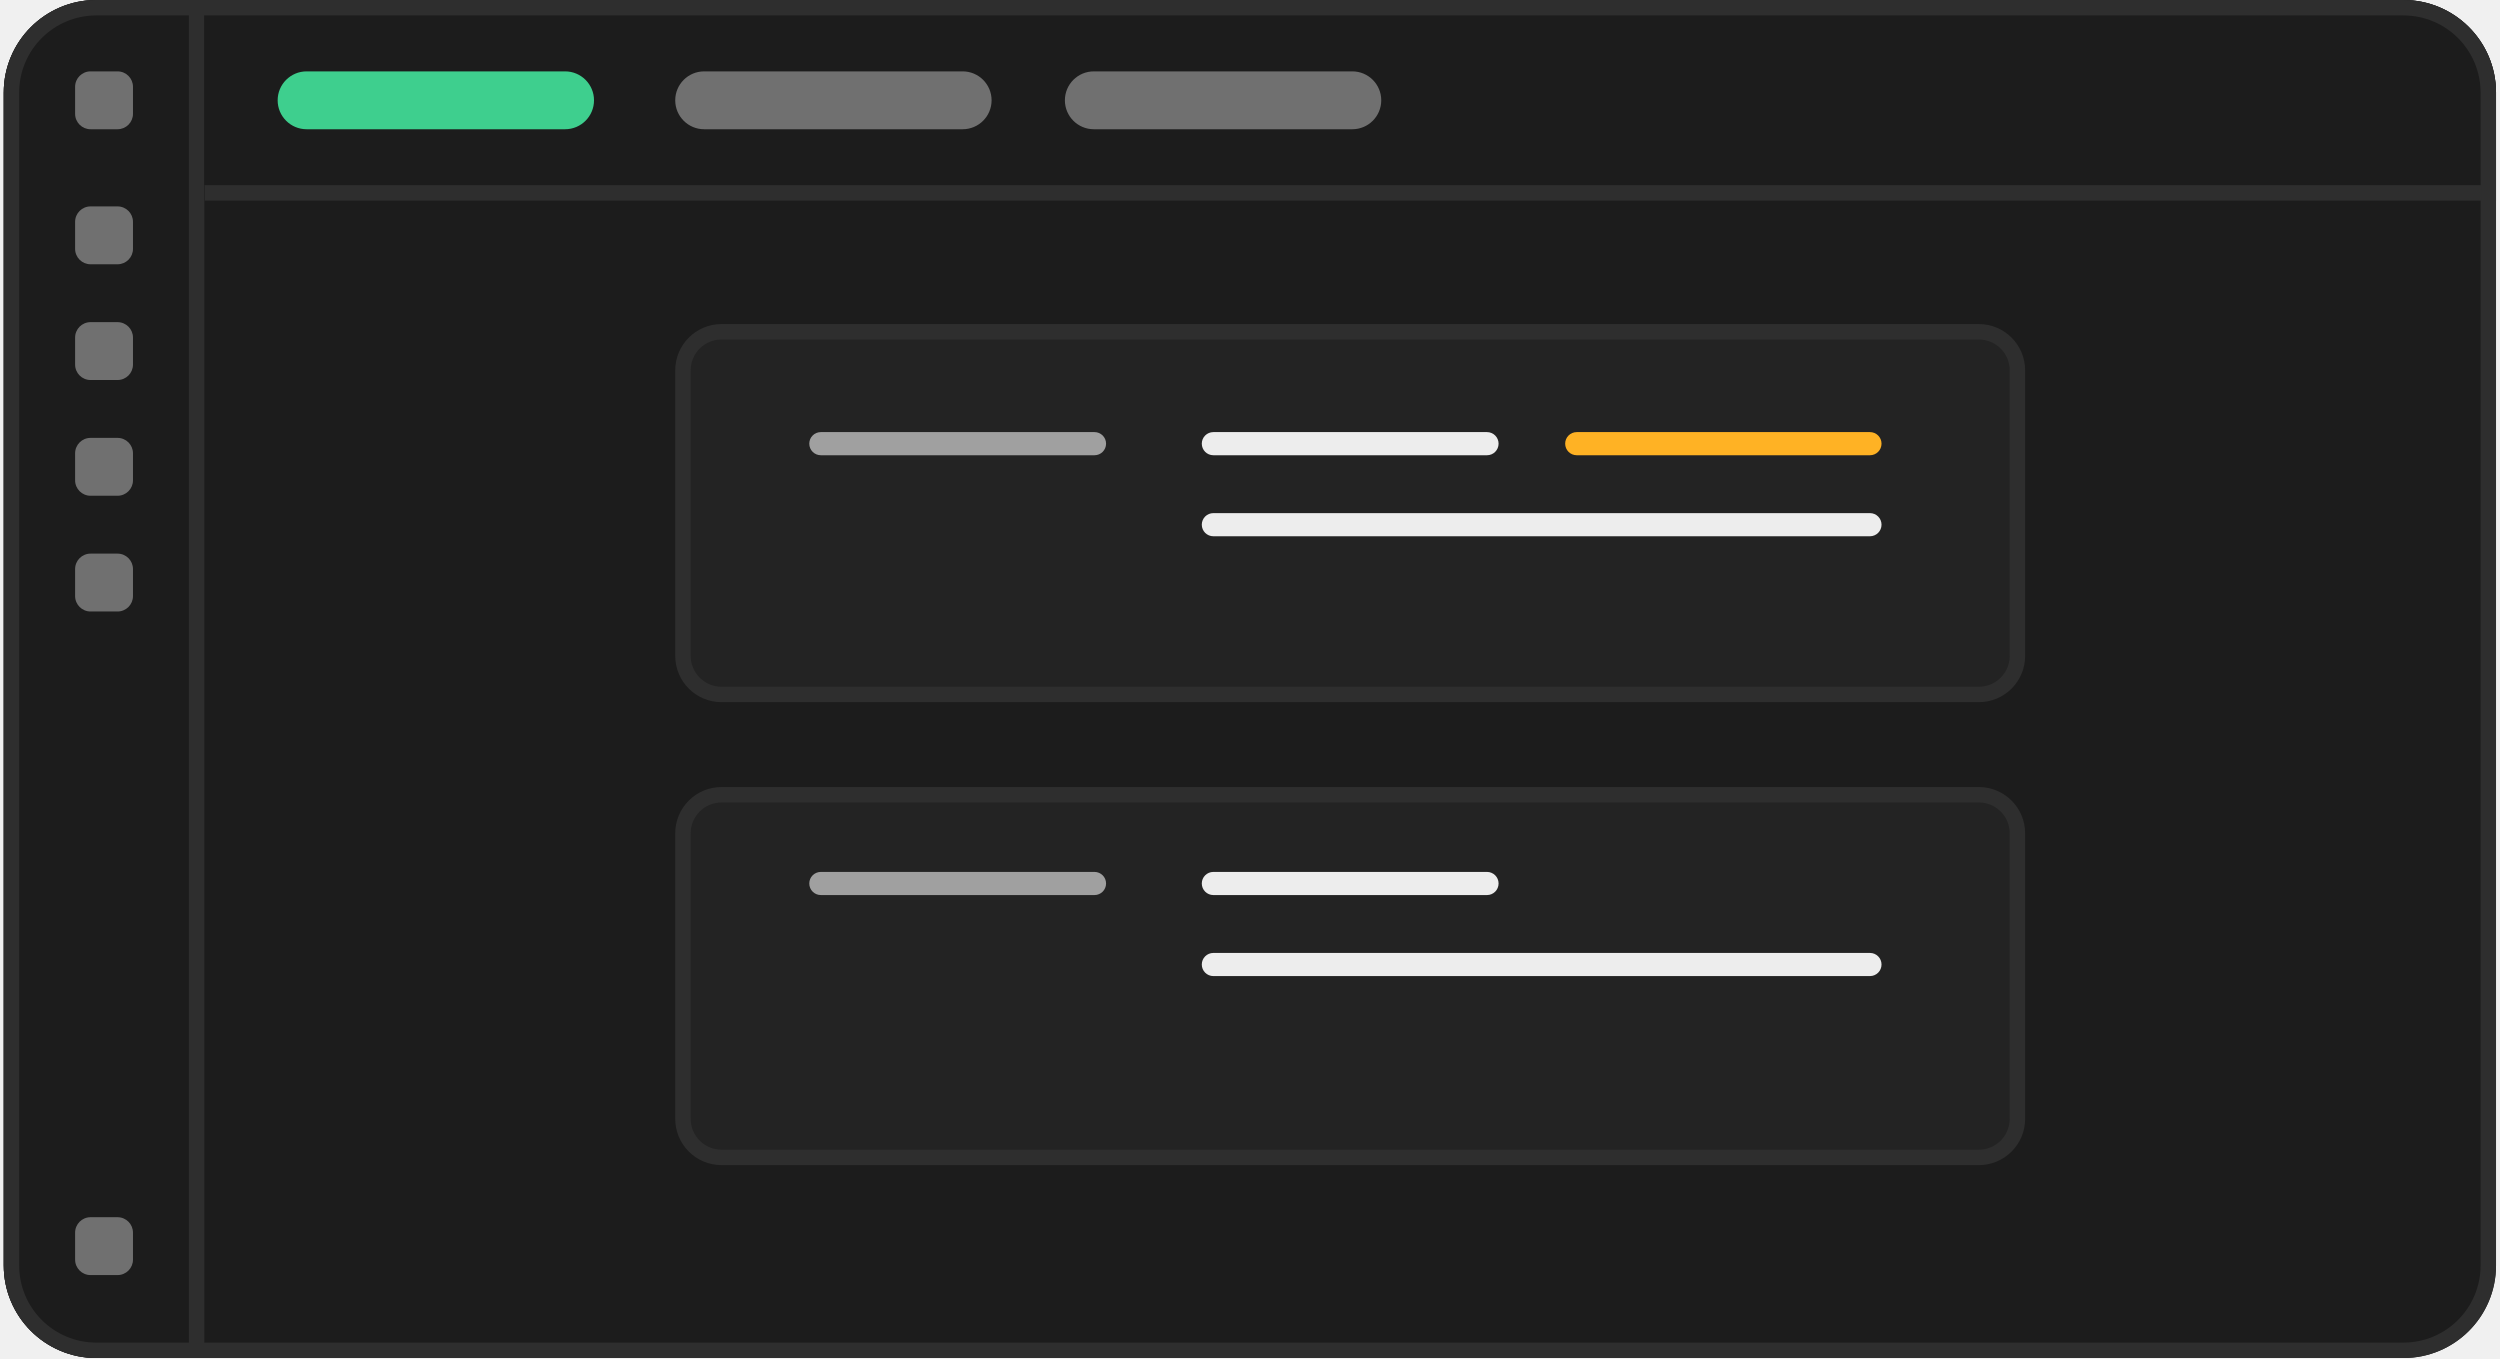
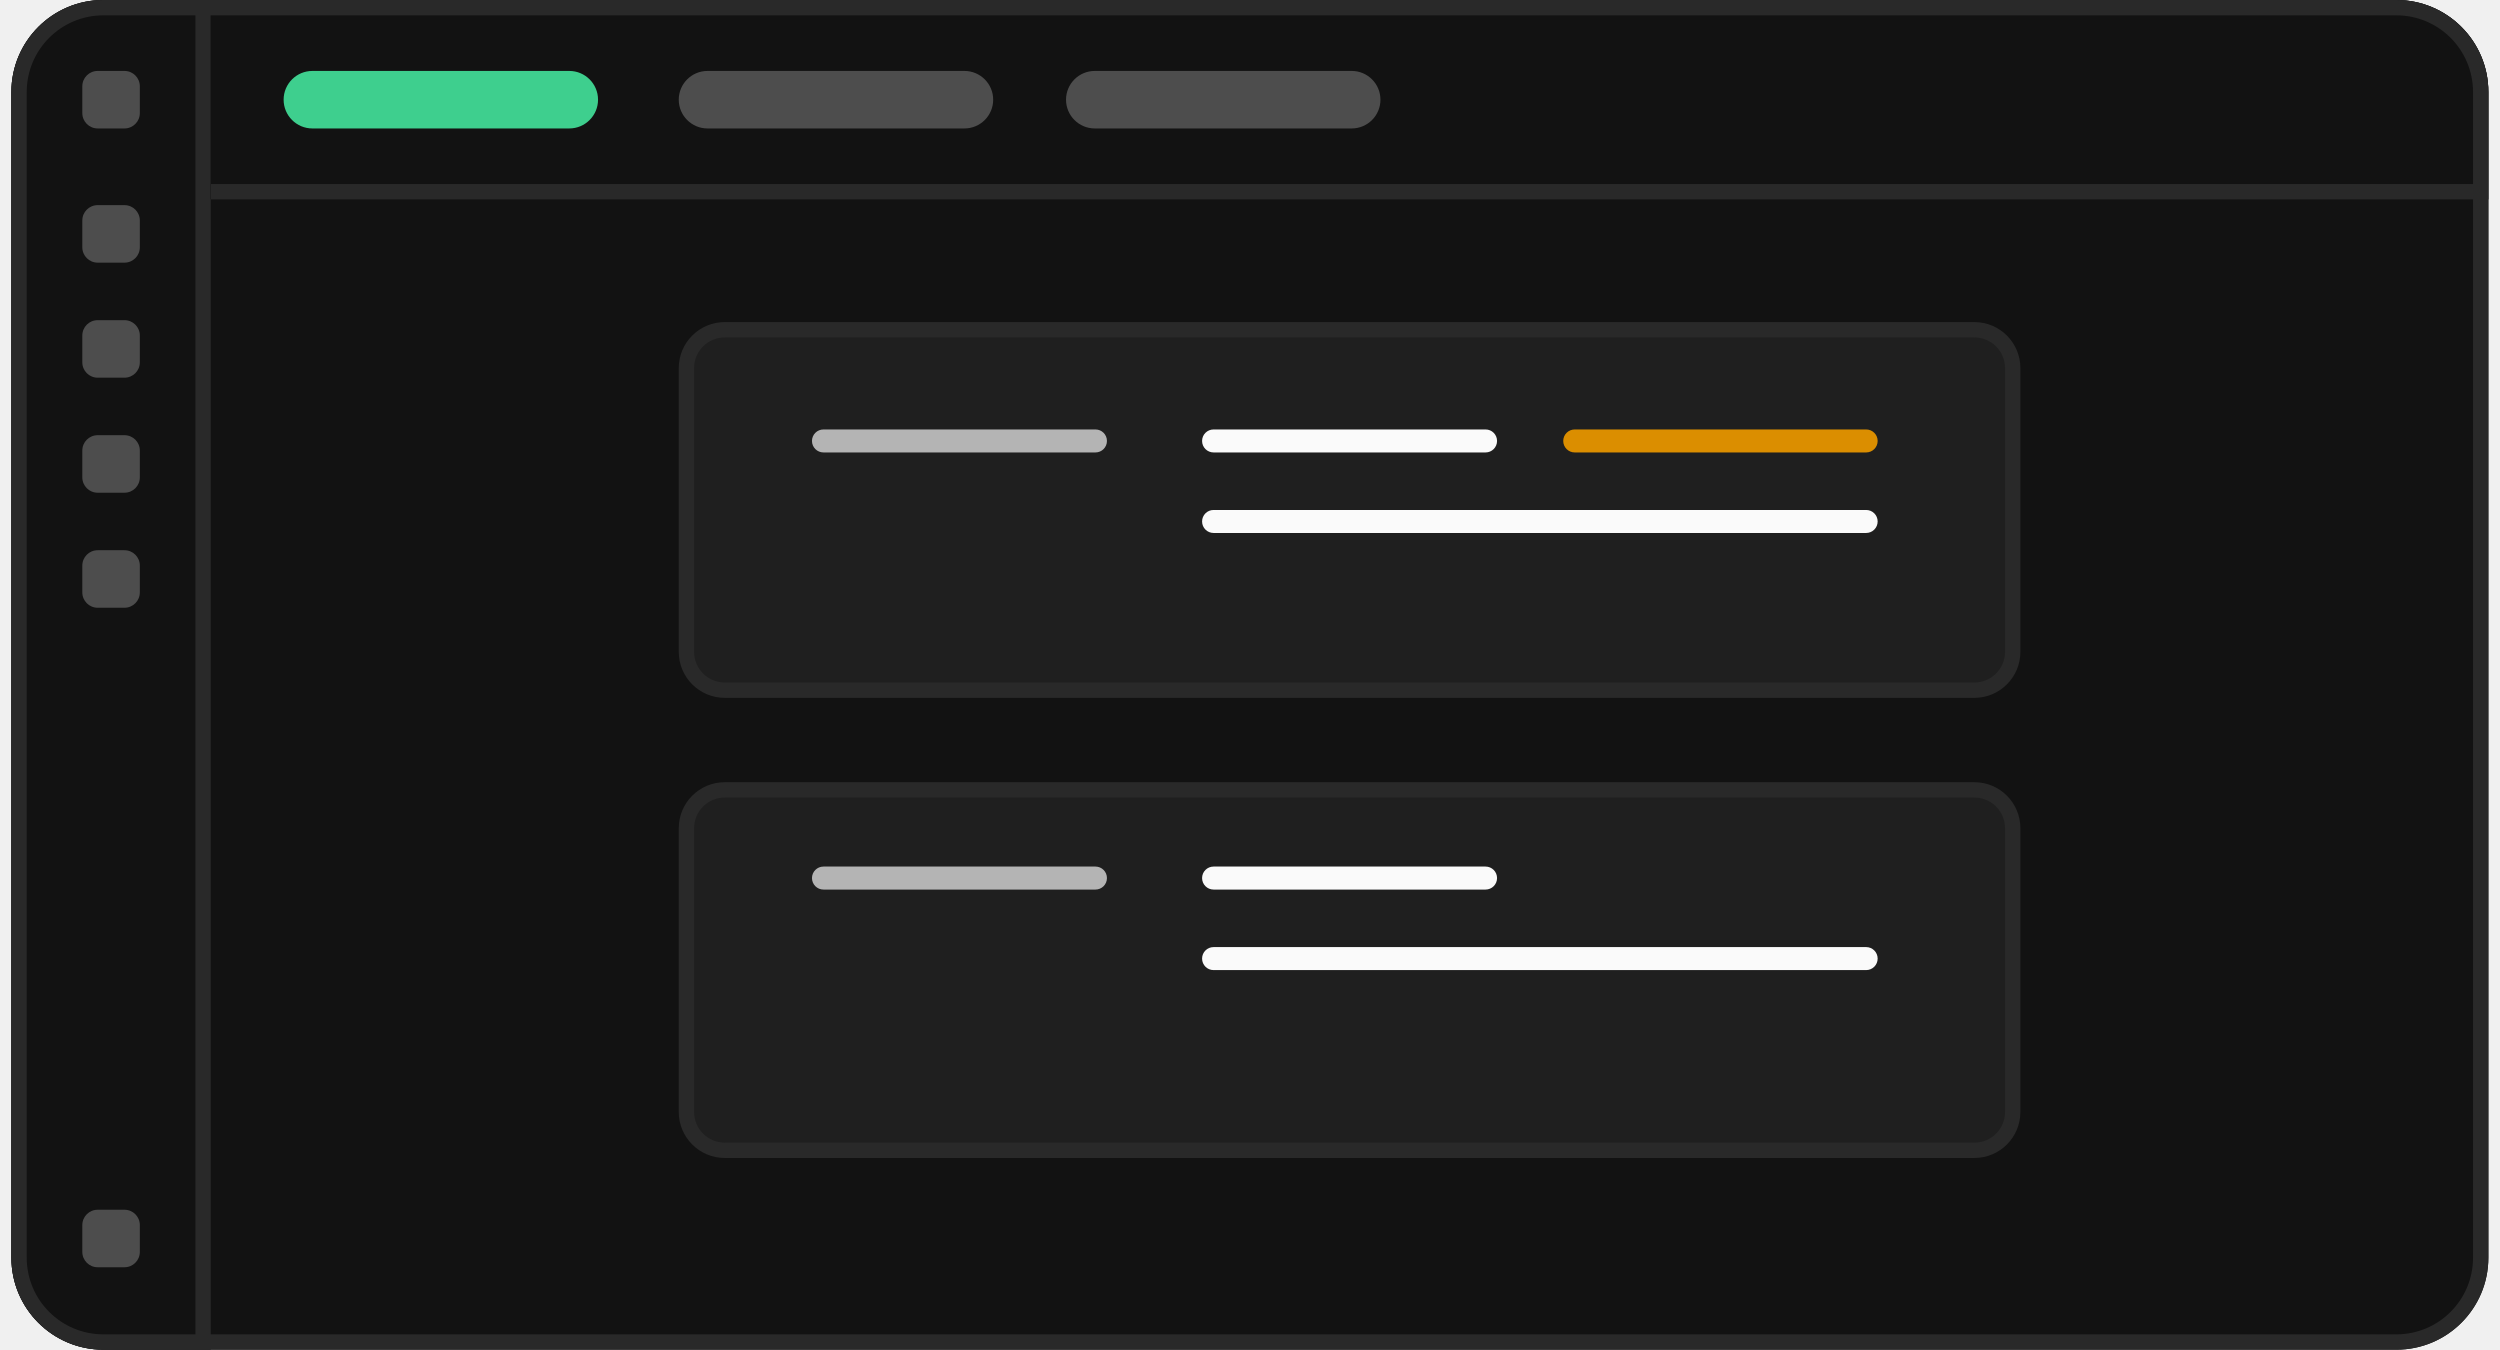
- <svg xmlns="http://www.w3.org/2000/svg" viewBox="0 0 162 88" fill="none">
-   <g clip-path="url(#clip0_701_65535)">
-     <rect x="0.242" width="161.5" height="88" rx="6" fill="#1C1C1C" />
-     <mask id="path-3-inside-1_701_65535" fill="white">
-       <path d="M0.242 6C0.242 2.686 2.928 0 6.242 0H13.242V88H6.242C2.928 88 0.242 85.314 0.242 82V6Z" />
+ <svg xmlns="http://www.w3.org/2000/svg" viewBox="0 0 163 88" fill="none">
+   <g clip-path="url(#clip0_701_65549)">
+     <rect x="0.742" width="161.5" height="88" rx="6" fill="#121212" />
+     <mask id="path-3-inside-1_701_65549" fill="white">
+       <path d="M0.742 6C0.742 2.686 3.428 0 6.742 0H13.742V88H6.742C3.428 88 0.742 85.314 0.742 82V6Z" />
    </mask>
-     <path d="M0.242 6C0.242 2.686 2.928 0 6.242 0H13.242V88H6.242C2.928 88 0.242 85.314 0.242 82V6Z" fill="#1C1C1C" />
-     <path d="M0.242 0H13.242H0.242ZM13.242 88H0.242H13.242ZM0.242 88V0V88ZM14.242 0V88H12.242V0H14.242Z" fill="#2E2E2E" mask="url(#path-3-inside-1_701_65535)" />
-     <mask id="path-5-inside-2_701_65535" fill="white">
-       <path d="M155.742 -2.62268e-07C159.056 -1.17421e-07 161.742 2.686 161.742 6L161.742 13L13.242 13L13.242 -6.49114e-06L155.742 -2.62268e-07Z" />
+     <path d="M0.742 6C0.742 2.686 3.428 0 6.742 0H13.742V88H6.742C3.428 88 0.742 85.314 0.742 82V6Z" fill="#121212" />
+     <path d="M0.742 0H13.742H0.742ZM13.742 88H0.742H13.742ZM0.742 88V0V88ZM14.742 0V88H12.742V0H14.742Z" fill="#292929" mask="url(#path-3-inside-1_701_65549)" />
+     <mask id="path-5-inside-2_701_65549" fill="white">
+       <path d="M156.242 -2.62268e-07C159.556 -1.17421e-07 162.242 2.686 162.242 6L162.242 13L13.742 13L13.742 -6.49114e-06L156.242 -2.62268e-07Z" />
    </mask>
-     <path d="M155.742 -2.62268e-07C159.056 -1.17421e-07 161.742 2.686 161.742 6L161.742 13L13.242 13L13.242 -6.49114e-06L155.742 -2.62268e-07Z" fill="#1C1C1C" />
-     <path d="M161.742 0L161.742 13L161.742 0ZM13.242 13L13.242 -6.49114e-06L13.242 13ZM13.242 -6.49114e-06L161.742 0L13.242 -6.49114e-06ZM161.742 14L13.242 14L13.242 12L161.742 12L161.742 14Z" fill="#2E2E2E" mask="url(#path-5-inside-2_701_65535)" />
-     <rect x="44.255" y="21.5" width="86.474" height="23.5" rx="2.5" fill="#232323" stroke="#2E2E2E" />
-     <rect x="44.255" y="51.5" width="86.474" height="23.5" rx="2.5" fill="#232323" stroke="#2E2E2E" />
-     <rect x="52.441" y="28" width="19.232" height="1.5" rx="0.75" fill="#A0A0A0" />
-     <rect x="52.441" y="56.5" width="19.232" height="1.5" rx="0.75" fill="#A0A0A0" />
-     <rect x="77.876" y="28" width="19.232" height="1.5" rx="0.75" fill="#EDEDED" />
-     <rect x="77.876" y="56.5" width="19.232" height="1.5" rx="0.75" fill="#EDEDED" />
-     <rect x="77.876" y="33.25" width="44.047" height="1.5" rx="0.75" fill="#EDEDED" />
-     <rect x="77.876" y="61.75" width="44.047" height="1.5" rx="0.75" fill="#EDEDED" />
-     <rect x="17.992" y="4.625" width="20.5" height="3.75" rx="1.875" fill="#3ECF8E" />
-     <rect x="43.755" y="4.625" width="20.5" height="3.75" rx="1.875" fill="#707070" />
-     <rect x="69.005" y="4.625" width="20.5" height="3.75" rx="1.875" fill="#707070" />
-     <rect x="101.423" y="28" width="20.5" height="1.5" rx="0.75" fill="#FFB224" />
-     <rect x="4.867" y="4.625" width="3.75" height="3.75" rx="1" fill="#707070" />
-     <rect x="4.867" y="13.375" width="3.75" height="3.75" rx="1" fill="#707070" />
-     <rect x="4.867" y="20.875" width="3.75" height="3.75" rx="1" fill="#707070" />
-     <rect x="4.867" y="28.375" width="3.75" height="3.75" rx="1" fill="#707070" />
-     <rect x="4.867" y="35.875" width="3.75" height="3.75" rx="1" fill="#707070" />
-     <rect x="4.867" y="78.875" width="3.75" height="3.75" rx="1" fill="#707070" />
+     <path d="M156.242 -2.62268e-07C159.556 -1.17421e-07 162.242 2.686 162.242 6L162.242 13L13.742 13L13.742 -6.49114e-06L156.242 -2.62268e-07Z" fill="#121212" />
+     <path d="M162.242 0L162.242 13L162.242 0ZM13.742 13L13.742 -6.49114e-06L13.742 13ZM13.742 -6.49114e-06L162.242 0L13.742 -6.49114e-06ZM162.242 14L13.742 14L13.742 12L162.242 12L162.242 14Z" fill="#292929" mask="url(#path-5-inside-2_701_65549)" />
+     <rect x="44.755" y="21.5" width="86.474" height="23.5" rx="2.5" fill="#1F1F1F" stroke="#292929" />
+     <rect x="44.755" y="51.5" width="86.474" height="23.5" rx="2.5" fill="#1F1F1F" stroke="#292929" />
+     <rect x="52.941" y="28" width="19.232" height="1.5" rx="0.75" fill="#B4B4B4" />
+     <rect x="52.941" y="56.5" width="19.232" height="1.5" rx="0.75" fill="#B4B4B4" />
+     <rect x="78.376" y="28" width="19.232" height="1.5" rx="0.75" fill="#FAFAFA" />
+     <rect x="78.376" y="56.5" width="19.232" height="1.5" rx="0.75" fill="#FAFAFA" />
+     <rect x="78.376" y="33.25" width="44.047" height="1.5" rx="0.75" fill="#FAFAFA" />
+     <rect x="78.376" y="61.75" width="44.047" height="1.5" rx="0.75" fill="#FAFAFA" />
+     <rect x="18.492" y="4.625" width="20.5" height="3.75" rx="1.875" fill="#3ECF8E" />
+     <rect x="44.255" y="4.625" width="20.5" height="3.75" rx="1.875" fill="#4D4D4D" />
+     <rect x="69.505" y="4.625" width="20.5" height="3.75" rx="1.875" fill="#4D4D4D" />
+     <rect x="101.923" y="28" width="20.5" height="1.5" rx="0.75" fill="#DB8E00" />
+     <rect x="5.367" y="4.625" width="3.75" height="3.75" rx="1" fill="#4D4D4D" />
+     <rect x="5.367" y="13.375" width="3.75" height="3.75" rx="1" fill="#4D4D4D" />
+     <rect x="5.367" y="20.875" width="3.75" height="3.75" rx="1" fill="#4D4D4D" />
+     <rect x="5.367" y="28.375" width="3.75" height="3.75" rx="1" fill="#4D4D4D" />
+     <rect x="5.367" y="35.875" width="3.75" height="3.75" rx="1" fill="#4D4D4D" />
+     <rect x="5.367" y="78.875" width="3.75" height="3.75" rx="1" fill="#4D4D4D" />
  </g>
-   <rect x="0.742" y="0.5" width="160.5" height="87" rx="5.5" stroke="#2E2E2E" />
+   <rect x="1.242" y="0.5" width="160.5" height="87" rx="5.5" stroke="#292929" />
  <defs>
-     <clipPath id="clip0_701_65535">
-       <rect x="0.242" width="161.5" height="88" rx="6" fill="white" />
+     <clipPath id="clip0_701_65549">
+       <rect x="0.742" width="161.5" height="88" rx="6" fill="white" />
    </clipPath>
  </defs>
</svg>
